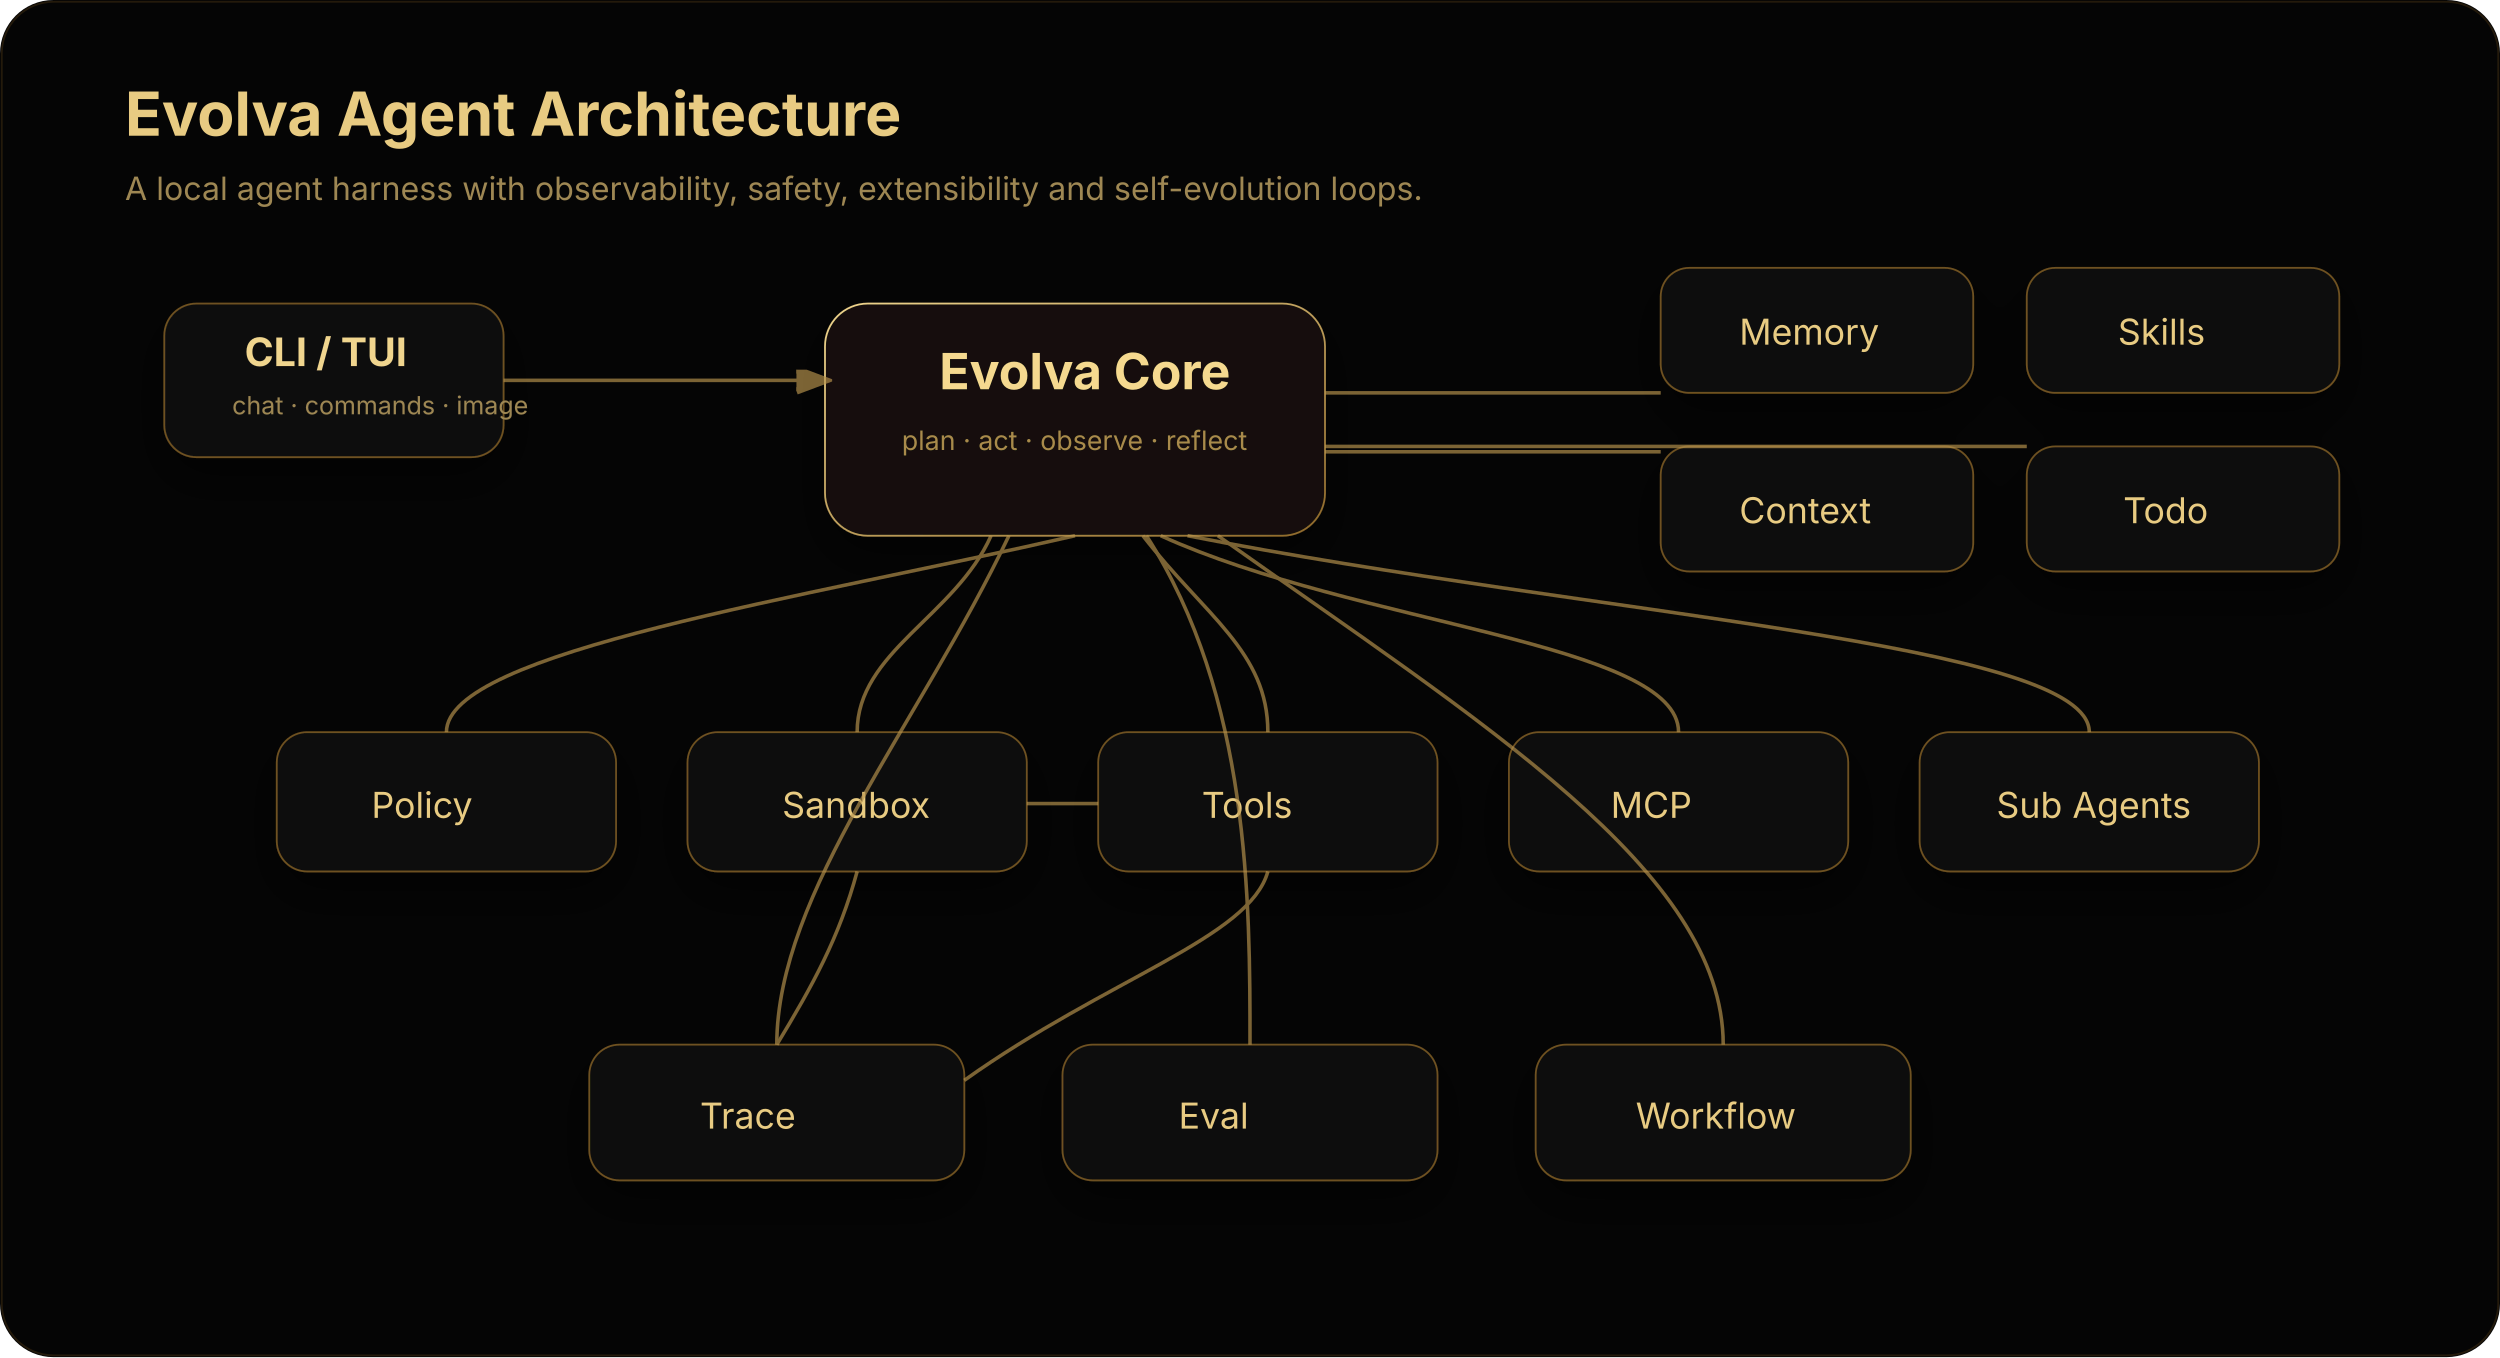
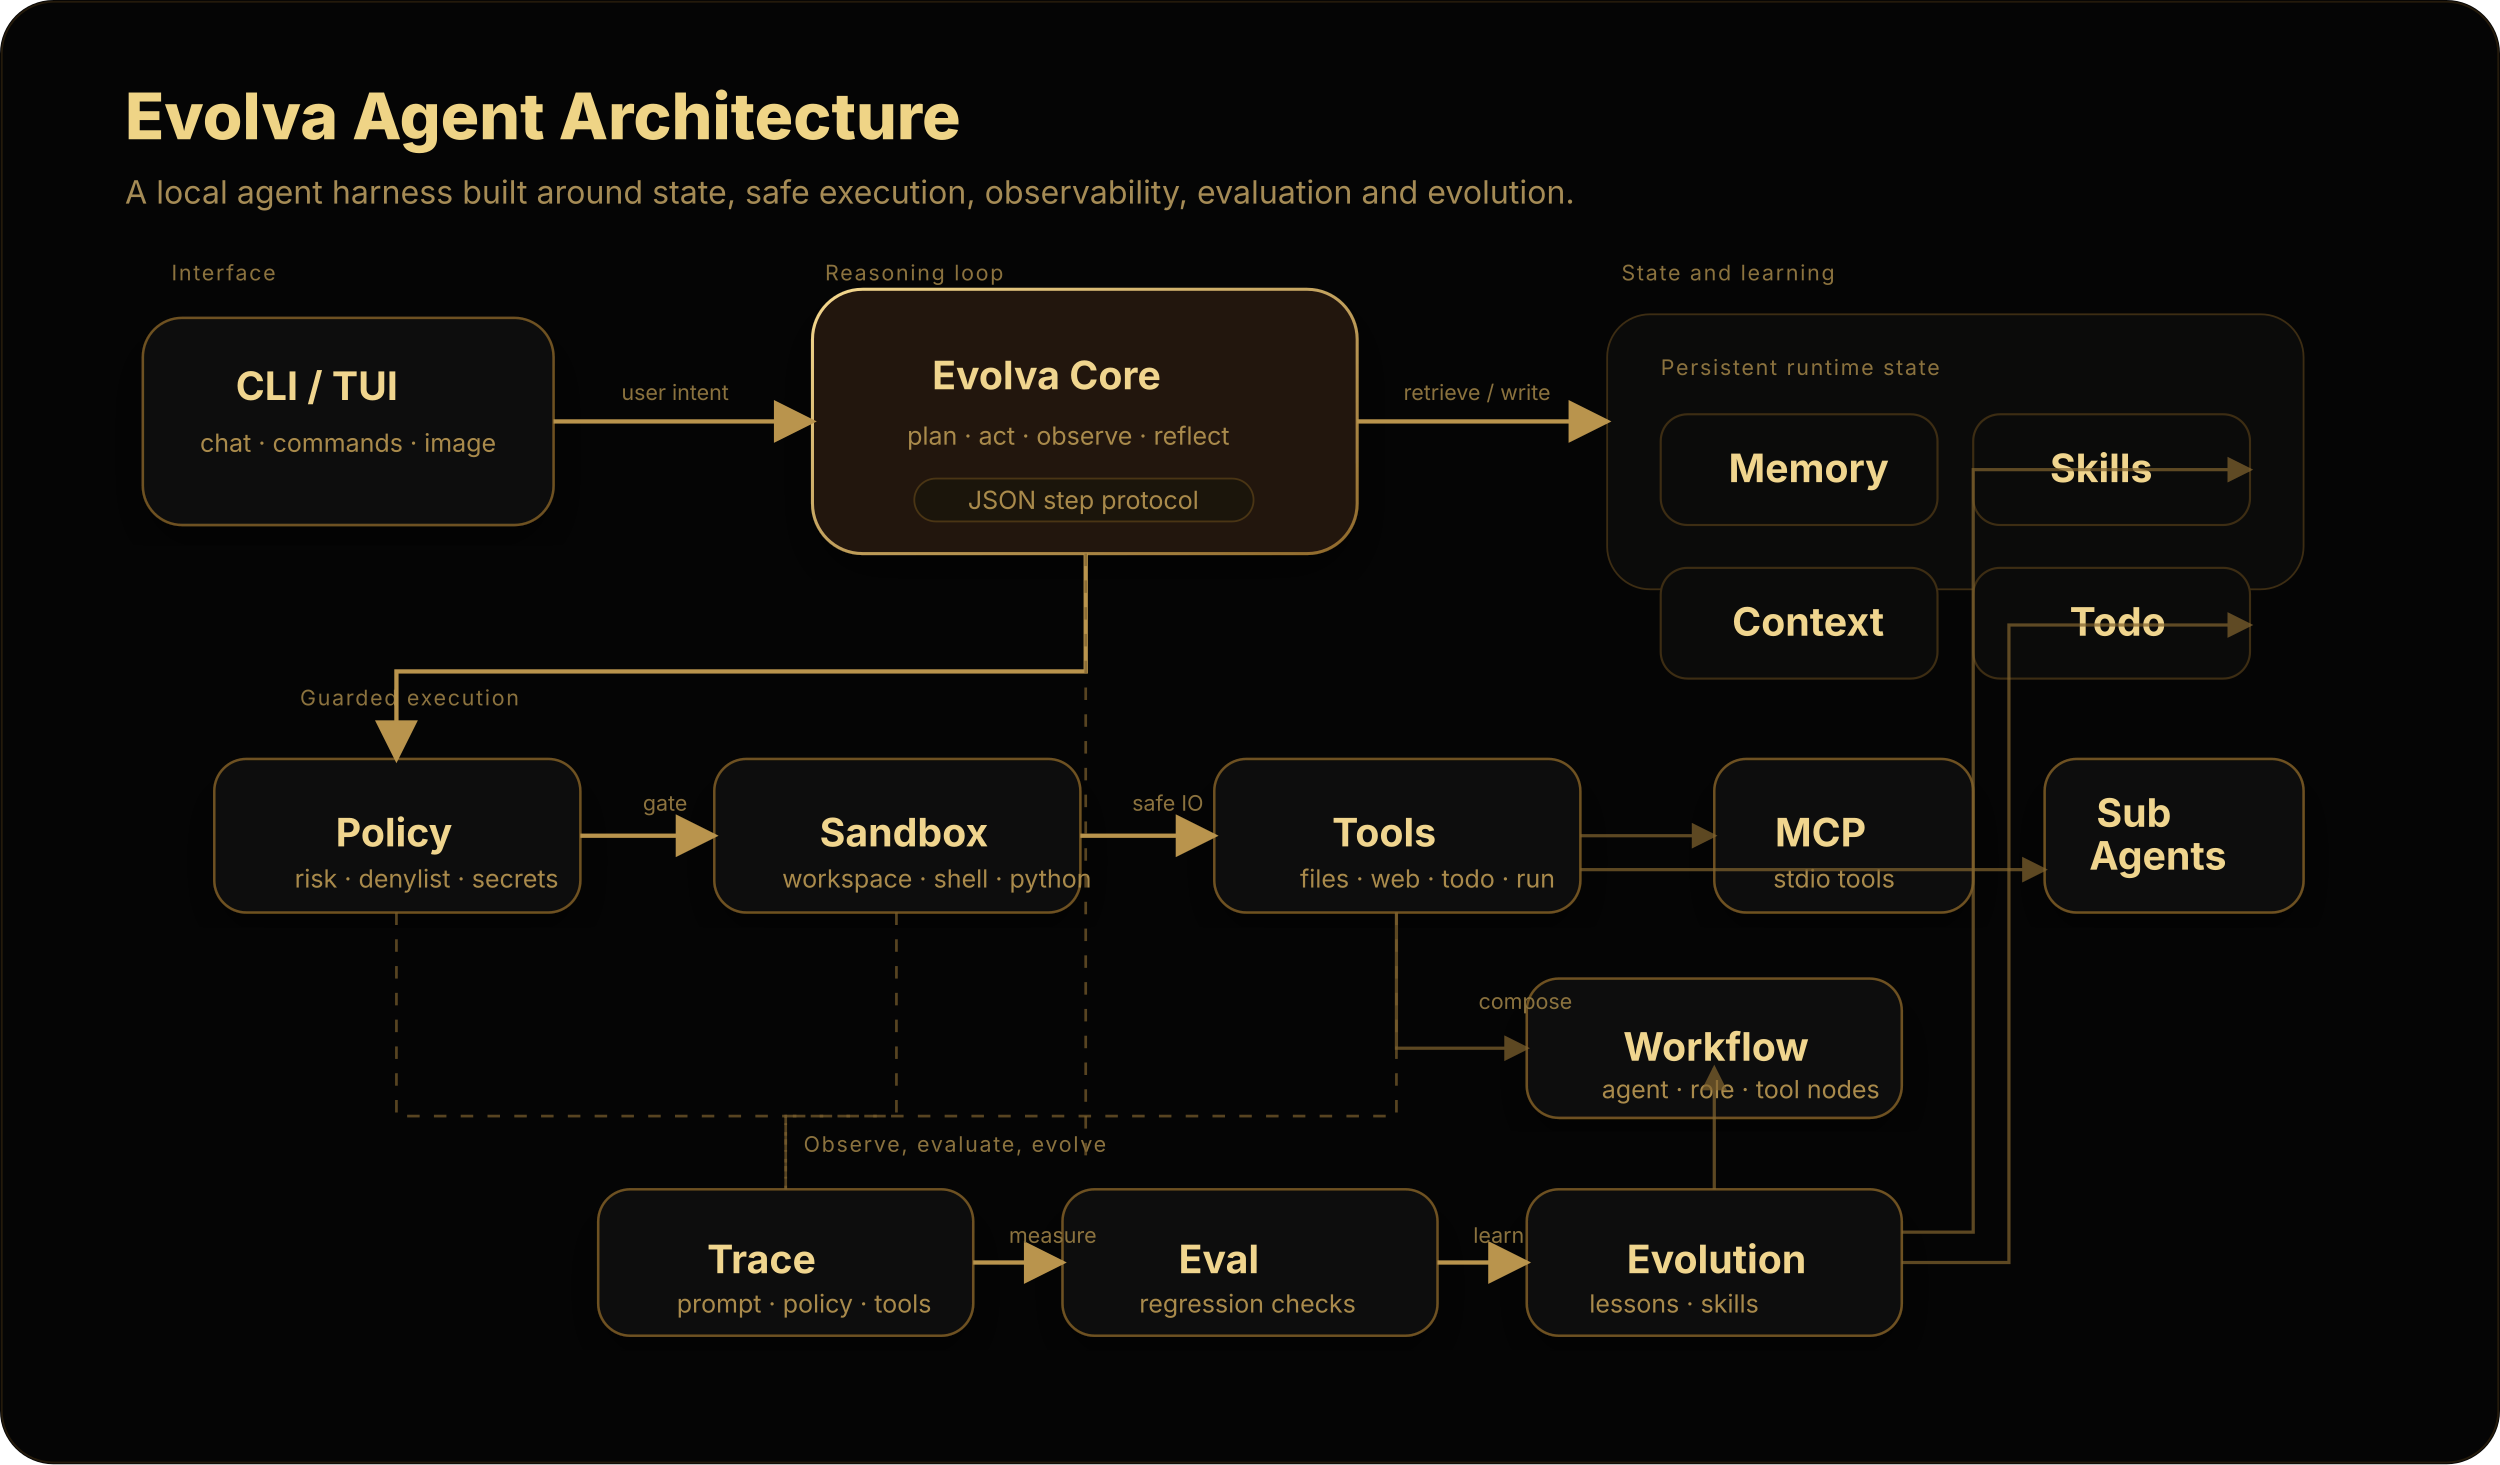
- <svg xmlns="http://www.w3.org/2000/svg" width="1400" height="760" viewBox="0 0 1400 760" fill="none" role="img" aria-label="Evolva architecture diagram">
+ <svg xmlns="http://www.w3.org/2000/svg" width="1400" height="820" viewBox="0 0 1400 820" fill="none" role="img" aria-label="Evolva clean architecture diagram">
  <defs>
-     <linearGradient id="bg" x1="0" y1="0" x2="1400" y2="760">
+     <linearGradient id="bg" x1="0" y1="0" x2="1400" y2="820">
      <stop stop-color="#050505" />
      <stop offset="1" stop-color="#0B0905" />
    </linearGradient>
+     <linearGradient id="core" x1="455" y1="160" x2="760" y2="315">
+       <stop stop-color="#21120F" />
+       <stop offset="1" stop-color="#110D09" />
+     </linearGradient>
    <linearGradient id="gold" x1="0" y1="0" x2="1" y2="1">
-       <stop stop-color="#F0D58E" />
+       <stop stop-color="#F5D98F" />
      <stop offset="1" stop-color="#8E682A" />
    </linearGradient>
-     <filter id="s">
-       <feDropShadow dx="0" dy="12" stdDeviation="14" flood-color="#000" flood-opacity="0.55" />
+     <filter id="shadow">
+       <feDropShadow dx="0" dy="14" stdDeviation="16" flood-color="#000" flood-opacity="0.58" />
    </filter>
+     <marker id="arrow" markerWidth="12" markerHeight="12" refX="10" refY="6" orient="auto" markerUnits="strokeWidth">
+       <path d="M1 1L11 6L1 11Z" fill="#B9944D" />
+     </marker>
+     <marker id="arrowSoft" markerWidth="10" markerHeight="10" refX="8" refY="5" orient="auto" markerUnits="strokeWidth">
+       <path d="M1 1L9 5L1 9Z" fill="#80622E" />
+     </marker>
+     <style>
+       .title{font-family:Inter,Arial,sans-serif;font-size:36px;font-weight:760;fill:#EFD486}
+       .subtitle{font-family:Inter,Arial,sans-serif;font-size:18px;fill:#A58B55}
+       .label{font-family:Inter,Arial,sans-serif;font-size:22px;font-weight:700;fill:#F0D58E}
+       .small{font-family:Inter,Arial,sans-serif;font-size:14px;fill:#A98A4B}
+       .tiny{font-family:Inter,Arial,sans-serif;font-size:12px;fill:#8B723E;letter-spacing:.08em;text-transform:uppercase}
+       .box{fill:#0E0E0D;stroke:#6E5120;stroke-width:1.4;filter:url(#shadow)}
+       .soft{fill:#0B0B0A;stroke:#3D2D13;stroke-width:1.2}
+       .line{stroke:#B9944D;stroke-width:2.4;marker-end:url(#arrow)}
+       .softLine{stroke:#80622E;stroke-width:1.8;marker-end:url(#arrowSoft);opacity:.72}
+       .observe{stroke:#7C602D;stroke-width:1.5;stroke-dasharray:7 8;opacity:.7}
+     </style>
  </defs>
-   <rect width="1400" height="760" rx="30" fill="url(#bg)" />
-   <rect x="1" y="1" width="1398" height="758" rx="29" stroke="#241A0B" />
-   <text x="70" y="76" fill="#E8CB82" font-family="Inter, sans-serif" font-size="34" font-weight="700">Evolva Agent Architecture</text>
-   <text x="70" y="112" fill="#9E8753" font-family="Inter, sans-serif" font-size="18">A local agent harness with observability, safety, extensibility and self-evolution loops.</text>
-   <g font-family="Inter, sans-serif" filter="url(#s)">
-     <rect x="92" y="170" width="190" height="86" rx="18" fill="#111" stroke="#6E5120" />
-     <text x="137" y="205" fill="#F0D58E" font-size="22" font-weight="650">CLI / TUI</text>
-     <text x="130" y="232" fill="#9E8753" font-size="14">chat · commands · image</text>
-     <rect x="462" y="170" width="280" height="130" rx="24" fill="#12100B" stroke="url(#gold)" />
-     <text x="526" y="218" fill="#F5D98F" font-size="28" font-weight="720">Evolva Core</text>
-     <text x="505" y="252" fill="#A98A4B" font-size="15">plan · act · observe · reflect</text>
-     <rect x="930" y="150" width="175" height="70" rx="16" fill="#0E0E0D" stroke="#6E5120" />
-     <text x="974" y="193" fill="#E8CB82" font-size="20">Memory</text>
-     <rect x="1135" y="150" width="175" height="70" rx="16" fill="#0E0E0D" stroke="#6E5120" />
-     <text x="1186" y="193" fill="#E8CB82" font-size="20">Skills</text>
-     <rect x="930" y="250" width="175" height="70" rx="16" fill="#0E0E0D" stroke="#6E5120" />
-     <text x="974" y="293" fill="#E8CB82" font-size="20">Context</text>
-     <rect x="1135" y="250" width="175" height="70" rx="16" fill="#0E0E0D" stroke="#6E5120" />
-     <text x="1189" y="293" fill="#E8CB82" font-size="20">Todo</text>
-     <rect x="155" y="410" width="190" height="78" rx="17" fill="#0E0E0D" stroke="#6E5120" />
-     <text x="208" y="458" fill="#E8CB82" font-size="20">Policy</text>
-     <rect x="385" y="410" width="190" height="78" rx="17" fill="#0E0E0D" stroke="#6E5120" />
-     <text x="438" y="458" fill="#E8CB82" font-size="20">Sandbox</text>
-     <rect x="615" y="410" width="190" height="78" rx="17" fill="#0E0E0D" stroke="#6E5120" />
-     <text x="673" y="458" fill="#E8CB82" font-size="20">Tools</text>
-     <rect x="845" y="410" width="190" height="78" rx="17" fill="#0E0E0D" stroke="#6E5120" />
-     <text x="902" y="458" fill="#E8CB82" font-size="20">MCP</text>
-     <rect x="1075" y="410" width="190" height="78" rx="17" fill="#0E0E0D" stroke="#6E5120" />
-     <text x="1118" y="458" fill="#E8CB82" font-size="20">Sub Agents</text>
-     <rect x="330" y="585" width="210" height="76" rx="17" fill="#0E0E0D" stroke="#6E5120" />
-     <text x="392" y="632" fill="#E8CB82" font-size="20">Trace</text>
-     <rect x="595" y="585" width="210" height="76" rx="17" fill="#0E0E0D" stroke="#6E5120" />
-     <text x="660" y="632" fill="#E8CB82" font-size="20">Eval</text>
-     <rect x="860" y="585" width="210" height="76" rx="17" fill="#0E0E0D" stroke="#6E5120" />
-     <text x="916" y="632" fill="#E8CB82" font-size="20">Workflow</text>
+   <rect width="1400" height="820" rx="30" fill="url(#bg)" />
+   <rect x="1" y="1" width="1398" height="818" rx="29" stroke="#241A0B" />
+   <text x="70" y="78" class="title">Evolva Agent Architecture</text>
+   <text x="70" y="114" class="subtitle">A local agent harness built around state, safe execution, observability, evaluation and evolution.</text>
+   <g>
+     <text x="96" y="157" class="tiny">Interface</text>
+     <text x="462" y="157" class="tiny">Reasoning loop</text>
+     <text x="908" y="157" class="tiny">State and learning</text>
+     <text x="168" y="395" class="tiny">Guarded execution</text>
+     <text x="450" y="645" class="tiny">Observe, evaluate, evolve</text>
  </g>
-   <g stroke="#B9944D" stroke-width="2" opacity="0.66" marker-end="url(#a)">
-     <defs>
-       <marker id="a" markerWidth="10" markerHeight="10" refX="8" refY="3" orient="auto">
-         <path d="M0 0L8 3L0 6" fill="#B9944D" />
-       </marker>
-     </defs>
-     <path d="M282 213H462" />
-     <path d="M742 220H930" />
-     <path d="M742 253H930" />
-     <path d="M742 250H1135" />
-     <path d="M555 300C535 345 480 365 480 410" />
-     <path d="M602 300C450 335 250 365 250 410" />
-     <path d="M640 300C675 345 710 365 710 410" />
-     <path d="M650 300C760 350 940 360 940 410" />
-     <path d="M665 300C895 345 1170 360 1170 410" />
-     <path d="M565 300C515 405 435 500 435 585" />
-     <path d="M642 300C700 390 700 505 700 585" />
-     <path d="M682 300C830 405 965 488 965 585" />
-     <path d="M575 450H615" />
-     <path d="M710 488C700 525 620 548 540 605" />
-     <path d="M480 488C470 525 455 552 435 585" />
+   <g>
+     <rect x="80" y="178" width="230" height="116" rx="22" class="box" />
+     <text x="132" y="224" class="label">CLI / TUI</text>
+     <text x="112" y="253" class="small">chat · commands · image</text>
+   </g>
+   <g>
+     <rect x="455" y="162" width="305" height="148" rx="28" fill="url(#core)" stroke="url(#gold)" stroke-width="1.7" filter="url(#shadow)" />
+     <text x="522" y="218" class="label" font-size="29">Evolva Core</text>
+     <text x="508" y="249" class="small">plan · act · observe · reflect</text>
+     <rect x="512" y="268" width="190" height="24" rx="12" fill="#1B150B" stroke="#4A3514" />
+     <text x="542" y="285" class="small" font-size="12">JSON step protocol</text>
+   </g>
+   <g>
+     <rect x="900" y="176" width="390" height="154" rx="24" fill="#0B0B0A" stroke="#3D2D13" />
+     <text x="930" y="210" class="tiny">Persistent runtime state</text>
+     <rect x="930" y="232" width="155" height="62" rx="15" class="soft" />
+     <text x="968" y="270" class="label" font-size="18">Memory</text>
+     <rect x="1105" y="232" width="155" height="62" rx="15" class="soft" />
+     <text x="1148" y="270" class="label" font-size="18">Skills</text>
+     <rect x="930" y="318" width="155" height="62" rx="15" class="soft" />
+     <text x="970" y="356" class="label" font-size="18">Context</text>
+     <rect x="1105" y="318" width="155" height="62" rx="15" class="soft" />
+     <text x="1159" y="356" class="label" font-size="18">Todo</text>
+   </g>
+   <g>
+     <rect x="120" y="425" width="205" height="86" rx="18" class="box" />
+     <text x="188" y="474" class="label" font-size="20">Policy</text>
+     <text x="165" y="497" class="small" font-size="12">risk · denylist · secrets</text>
+     <rect x="400" y="425" width="205" height="86" rx="18" class="box" />
+     <text x="459" y="474" class="label" font-size="20">Sandbox</text>
+     <text x="438" y="497" class="small" font-size="12">workspace · shell · python</text>
+     <rect x="680" y="425" width="205" height="86" rx="18" class="box" />
+     <text x="746" y="474" class="label" font-size="20">Tools</text>
+     <text x="728" y="497" class="small" font-size="12">files · web · todo · run</text>
+     <rect x="960" y="425" width="145" height="86" rx="18" class="box" />
+     <text x="994" y="474" class="label" font-size="20">MCP</text>
+     <text x="993" y="497" class="small" font-size="12">stdio tools</text>
+     <rect x="1145" y="425" width="145" height="86" rx="18" class="box" />
+     <text x="1174" y="463" class="label" font-size="18">Sub</text>
+     <text x="1170" y="487" class="label" font-size="18">Agents</text>
+   </g>
+   <g>
+     <rect x="335" y="666" width="210" height="82" rx="18" class="box" />
+     <text x="396" y="713" class="label" font-size="20">Trace</text>
+     <text x="379" y="735" class="small" font-size="12">prompt · policy · tools</text>
+     <rect x="595" y="666" width="210" height="82" rx="18" class="box" />
+     <text x="660" y="713" class="label" font-size="20">Eval</text>
+     <text x="638" y="735" class="small" font-size="12">regression checks</text>
+     <rect x="855" y="666" width="210" height="82" rx="18" class="box" />
+     <text x="911" y="713" class="label" font-size="20">Evolution</text>
+     <text x="890" y="735" class="small" font-size="12">lessons · skills</text>
+   </g>
+   <g>
+     <rect x="855" y="548" width="210" height="78" rx="18" class="box" />
+     <text x="909" y="594" class="label" font-size="20">Workflow</text>
+     <text x="897" y="615" class="small" font-size="12">agent · role · tool nodes</text>
+   </g>
+   <g fill="none">
+     <path class="line" d="M310 236H455" />
+     <path class="line" d="M760 236H900" />
+     <path class="line" d="M608 310V376H222V425" />
+     <path class="line" d="M325 468H400" />
+     <path class="line" d="M605 468H680" />
+     <path class="softLine" d="M885 468H960" />
+     <path class="softLine" d="M885 487H1145" />
+     <path class="softLine" d="M782 511V587H855" />
+     <path class="observe" d="M608 310V650" />
+     <path class="observe" d="M222 511V625H440V666" />
+     <path class="observe" d="M502 511V625H440V666" />
+     <path class="observe" d="M782 511V625H440V666" />
+     <path class="line" d="M545 707H595" />
+     <path class="line" d="M805 707H855" />
+     <path class="softLine" d="M960 666V598" />
+     <path class="softLine" d="M1065 707H1125V350H1260" />
+     <path class="softLine" d="M1065 690H1105V263H1260" />
+   </g>
+   <g font-family="Inter,Arial,sans-serif" font-size="12" fill="#8B723E">
+     <text x="348" y="224">user intent</text>
+     <text x="786" y="224">retrieve / write</text>
+     <text x="360" y="454">gate</text>
+     <text x="634" y="454">safe IO</text>
+     <text x="828" y="565">compose</text>
+     <text x="565" y="696">measure</text>
+     <text x="825" y="696">learn</text>
  </g>
</svg>
